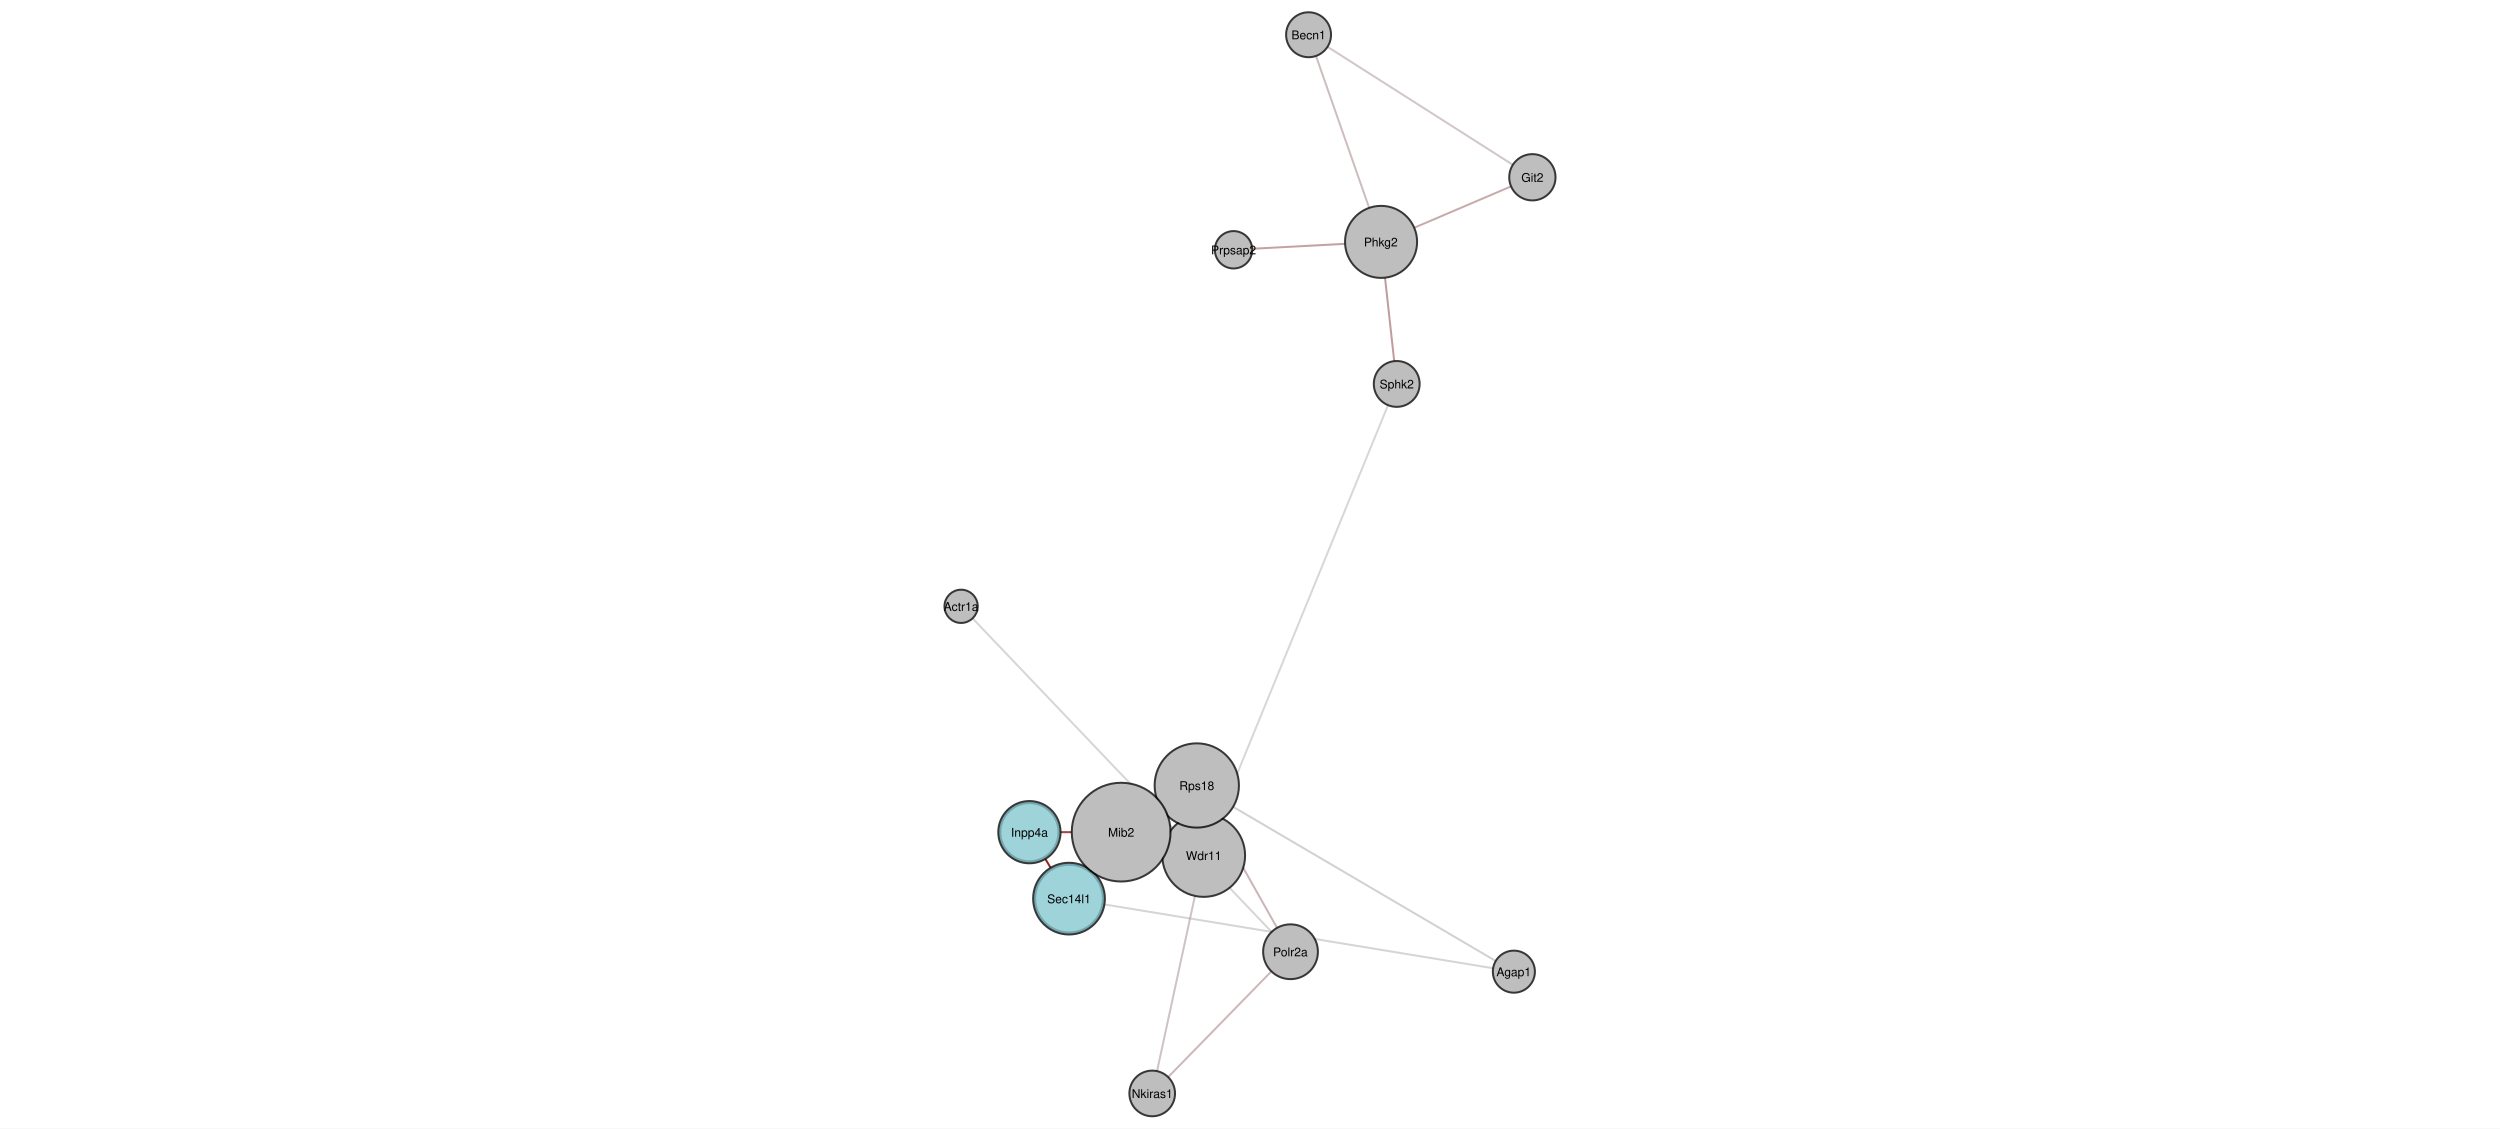
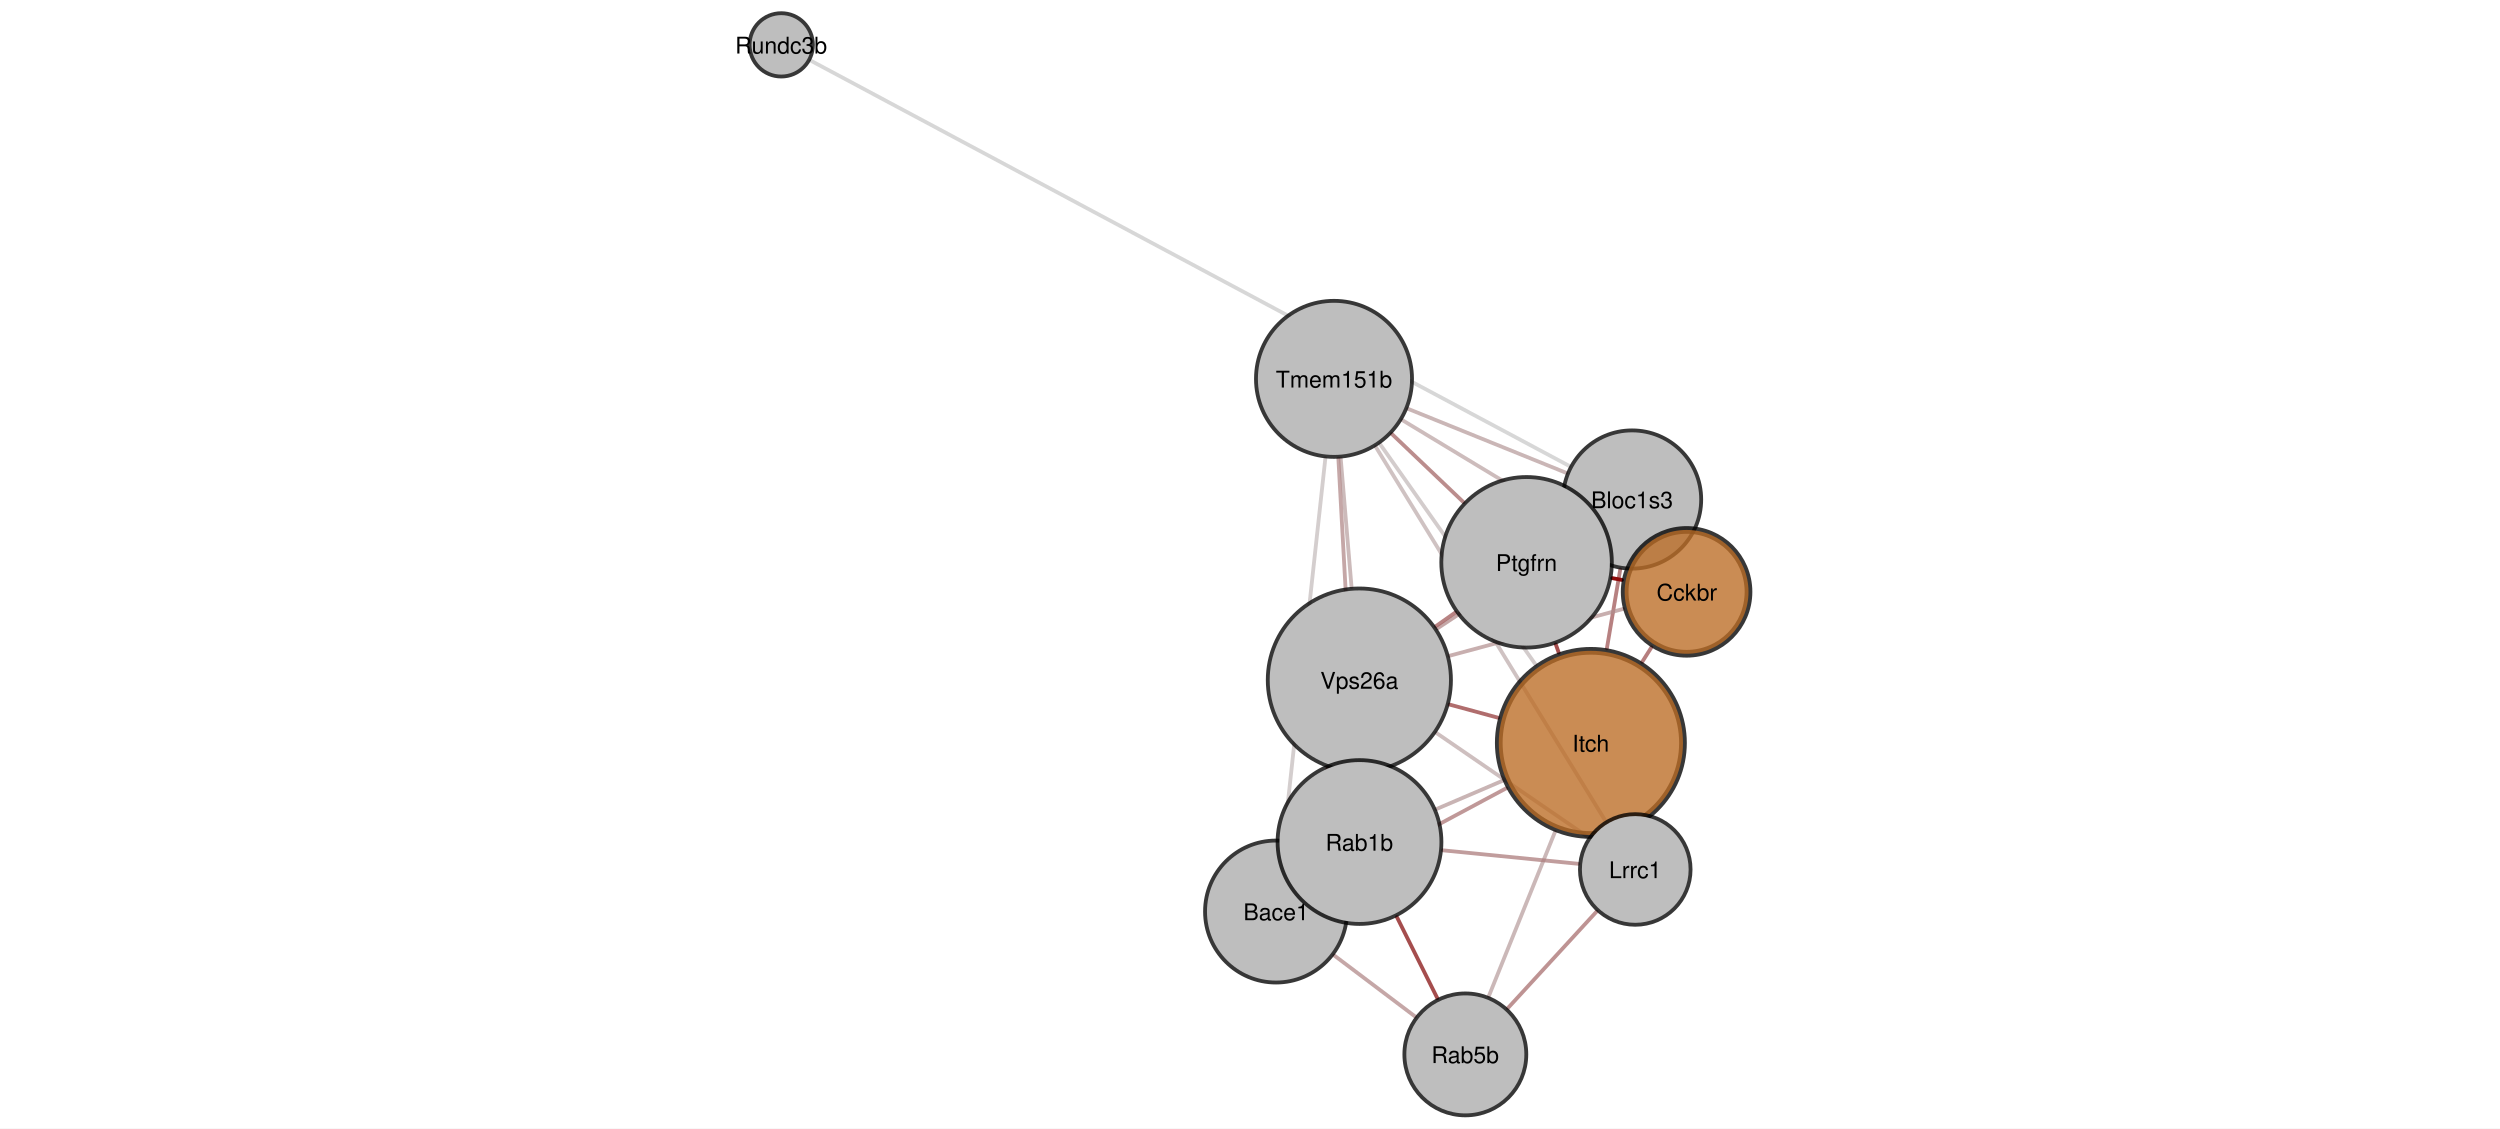
<svg xmlns="http://www.w3.org/2000/svg" version="1.1" baseProfile="full" x="0px" y="0px" width="1513px" height="683px" viewBox="0 0 1513 683">
  <g stroke-linejoin="miter" stroke-dashoffset="0" stroke-dasharray="none" stroke-width="1" stroke-miterlimit="10" stroke-linecap="square">
    <g fill-opacity="1" fill-rule="nonzero" stroke="none" fill="#ffffff">
      <path d="M 0 0 L 1513 0 L 1513 683 L 0 683 L 0 0 z" />
    </g>
-     <g transform="matrix(0.6097178, 0, 0, 0.6097178, 751.7478, 385.3696)">
-       <g stroke-linejoin="round" stroke-width="2" stroke-linecap="round" fill="none" stroke-opacity="0.714" stroke="#b08a8a">
-         <path d="M 266.037 -446.669 L 171.688 -406.382" />
-       </g>
-     </g>
-     <g transform="matrix(0.6097178, 0, 0, 0.6097178, 751.7478, 385.3696)">
-       <g stroke-linejoin="round" stroke-width="2" stroke-linecap="round" fill="none" stroke-opacity="0.651" stroke="#b8a9a9">
-         <path d="M 267.863 -468.953 L 85.571 -585.049" />
-       </g>
-     </g>
-     <g transform="matrix(0.6097178, 0, 0, 0.6097178, 751.7478, 385.3696)">
-       <g stroke-linejoin="round" stroke-width="2" stroke-linecap="round" fill="none" stroke-opacity="0.733" stroke="#ad8080">
-         <path d="M 101.199 -389.988 L 10.976 -385.16" />
-       </g>
-     </g>
-     <g transform="matrix(0.6097178, 0, 0, 0.6097178, 751.7478, 385.3696)">
-       <g stroke-linejoin="round" stroke-width="2" stroke-linecap="round" fill="none" stroke-opacity="0.745" stroke="#ac7b7b">
-         <path d="M 150.83 -274.558 L 141.919 -355.426" />
-       </g>
-     </g>
-     <g transform="matrix(0.6097178, 0, 0, 0.6097178, 751.7478, 385.3696)">
+     <g transform="matrix(1.161167, 0, 0, 1.161167, 860.8608, 394.9098)">
+       <g stroke-linejoin="round" stroke-width="2" stroke-linecap="round" fill="none" stroke-opacity="0.725" stroke="#af8686">
+         <path d="M -3.796 189.718 L -45.976 157.887" />
+       </g>
+     </g>
+     <g transform="matrix(1.161167, 0, 0, 1.161167, 860.8608, 394.9098)">
+       <g stroke-linejoin="round" stroke-width="2" stroke-linecap="round" fill="none" stroke-opacity="0.886" stroke="#9a3737">
+         <path d="M -13.318 137.867 L 7.744 180.129" />
+       </g>
+     </g>
+     <g transform="matrix(1.161167, 0, 0, 1.161167, 860.8608, 394.9098)">
+       <g stroke-linejoin="round" stroke-width="2" stroke-linecap="round" fill="none" stroke-opacity="0.686" stroke="#b49898">
+         <path d="M 69.097 93.483 L 34.607 179.064" />
+       </g>
+     </g>
+     <g transform="matrix(1.161167, 0, 0, 1.161167, 860.8608, 394.9098)">
+       <g stroke-linejoin="round" stroke-width="2" stroke-linecap="round" fill="none" stroke-opacity="0.765" stroke="#aa7272">
+         <path d="M 90.744 135.027 L 44.528 185.327" />
+       </g>
+     </g>
+     <g transform="matrix(1.161167, 0, 0, 1.161167, 860.8608, 394.9098)">
+       <g stroke-linejoin="round" stroke-width="2" stroke-linecap="round" fill="none" stroke-opacity="0.839" stroke="#a04f4f">
+         <path d="M -63.437 99.25 L -49.383 60.206" />
+       </g>
+     </g>
+     <g transform="matrix(1.161167, 0, 0, 1.161167, 860.8608, 394.9098)">
+       <g stroke-linejoin="round" stroke-width="2" stroke-linecap="round" fill="none" stroke-opacity="0.941" stroke="#931d1d">
+         <path d="M -66.374 126.727 L -47.111 110.682" />
+       </g>
+     </g>
+     <g transform="matrix(1.161167, 0, 0, 1.161167, 860.8608, 394.9098)">
+       <g stroke-linejoin="round" stroke-width="2" stroke-linecap="round" fill="none" stroke-opacity="0.753" stroke="#ab7777">
+         <path d="M 43.711 70.716 L -42.812 117.06" />
+       </g>
+     </g>
+     <g transform="matrix(1.161167, 0, 0, 1.161167, 860.8608, 394.9098)">
+       <g stroke-linejoin="round" stroke-width="2" stroke-linecap="round" fill="none" stroke-opacity="0.631" stroke="#bbb2b2">
+         <path d="M -50.601 -101.219 L -72.195 97.228" />
+       </g>
+     </g>
+     <g transform="matrix(1.161167, 0, 0, 1.161167, 860.8608, 394.9098)">
+       <g stroke-linejoin="round" stroke-width="2" stroke-linecap="round" fill="none" stroke-opacity="0.722" stroke="#af8787">
+         <path d="M 78.391 -59.313 L 7.756 -12.549" />
+       </g>
+     </g>
+     <g transform="matrix(1.161167, 0, 0, 1.161167, 860.8608, 394.9098)">
+       <g stroke-linejoin="round" stroke-width="2" stroke-linecap="round" fill="none" stroke-opacity="1" stroke="#8b0000">
+         <path d="M 93.319 -70.263 L 77.446 -60.816" />
+       </g>
+     </g>
+     <g transform="matrix(1.161167, 0, 0, 1.161167, 860.8608, 394.9098)">
+       <g stroke-linejoin="round" stroke-width="2" stroke-linecap="round" fill="none" stroke-opacity="0.8" stroke="#a56262">
+         <path d="M 96.131 -2.191 L 103.081 -43.248" />
+       </g>
+     </g>
+     <g transform="matrix(1.161167, 0, 0, 1.161167, 860.8608, 394.9098)">
      <g stroke-linejoin="round" stroke-width="2" stroke-linecap="round" fill="none" stroke-opacity="0.608" stroke="#bebebe">
-         <path d="M 144.437 -228.987 L -22.227 178.137" />
-       </g>
-     </g>
-     <g transform="matrix(0.6097178, 0, 0, 0.6097178, 751.7478, 385.3696)">
-       <g stroke-linejoin="round" stroke-width="2" stroke-linecap="round" fill="none" stroke-opacity="0.675" stroke="#b59e9e">
-         <path d="M 125.754 -426.635 L 73.623 -575.579" />
-       </g>
-     </g>
-     <g transform="matrix(0.6097178, 0, 0, 0.6097178, 751.7478, 385.3696)">
-       <g stroke-linejoin="round" stroke-width="2" stroke-linecap="round" fill="none" stroke-opacity="0.627" stroke="#bcb5b5">
-         <path d="M 250.859 321.345 L -8.101 169.299" />
-       </g>
-     </g>
-     <g transform="matrix(0.6097178, 0, 0, 0.6097178, 751.7478, 385.3696)">
-       <g stroke-linejoin="round" stroke-width="2" stroke-linecap="round" fill="none" stroke-opacity="0.616" stroke="#bdbbbb">
-         <path d="M 248.138 328.875 L -135.745 265.859" />
-       </g>
-     </g>
-     <g transform="matrix(0.6097178, 0, 0, 0.6097178, 751.7478, 385.3696)">
-       <g stroke-linejoin="round" stroke-width="2" stroke-linecap="round" fill="none" stroke-opacity="0.686" stroke="#b49999">
-         <path d="M -72.758 436.372 L 28.339 332.808" />
-       </g>
-     </g>
-     <g transform="matrix(0.6097178, 0, 0, 0.6097178, 751.7478, 385.3696)">
+         <path d="M -318.757 -308.468 L 76.608 -97.198" />
+       </g>
+     </g>
+     <g transform="matrix(1.161167, 0, 0, 1.161167, 860.8608, 394.9098)">
+       <g stroke-linejoin="round" stroke-width="2" stroke-linecap="round" fill="none" stroke-opacity="0.69" stroke="#b39696">
+         <path d="M -7.478 -127.003 L 74.943 -93.641" />
+       </g>
+     </g>
+     <g transform="matrix(1.161167, 0, 0, 1.161167, 860.8608, 394.9098)">
+       <g stroke-linejoin="round" stroke-width="2" stroke-linecap="round" fill="none" stroke-opacity="0.796" stroke="#a66464">
+         <path d="M 17.127 -20.864 L 6.965 -13.707" />
+       </g>
+     </g>
+     <g transform="matrix(1.161167, 0, 0, 1.161167, 860.8608, 394.9098)">
+       <g stroke-linejoin="round" stroke-width="2" stroke-linecap="round" fill="none" stroke-opacity="0.761" stroke="#aa7474">
+         <path d="M -32.844 55.077 L -32.837 63.086" />
+       </g>
+     </g>
+     <g transform="matrix(1.161167, 0, 0, 1.161167, 860.8608, 394.9098)">
+       <g stroke-linejoin="round" stroke-width="2" stroke-linecap="round" fill="none" stroke-opacity="0.835" stroke="#a05050">
+         <path d="M 39.533 34.009 L 14.152 27.12" />
+       </g>
+     </g>
+     <g transform="matrix(1.161167, 0, 0, 1.161167, 860.8608, 394.9098)">
+       <g stroke-linejoin="round" stroke-width="2" stroke-linecap="round" fill="none" stroke-opacity="0.671" stroke="#b69f9f">
+         <path d="M 86.334 96.189 L 7.298 41.934" />
+       </g>
+     </g>
+     <g transform="matrix(1.161167, 0, 0, 1.161167, 860.8608, 394.9098)">
+       <g stroke-linejoin="round" stroke-width="2" stroke-linecap="round" fill="none" stroke-opacity="0.682" stroke="#b49a9a">
+         <path d="M -42.6 -101.121 L -36.967 -34.208" />
+       </g>
+     </g>
+     <g transform="matrix(1.161167, 0, 0, 1.161167, 860.8608, 394.9098)">
+       <g stroke-linejoin="round" stroke-width="2" stroke-linecap="round" fill="none" stroke-opacity="0.706" stroke="#b18e8e">
+         <path d="M 104.589 -22.704 L 14.174 1.669" />
+       </g>
+     </g>
+     <g transform="matrix(1.161167, 0, 0, 1.161167, 860.8608, 394.9098)">
+       <g stroke-linejoin="round" stroke-width="2" stroke-linecap="round" fill="none" stroke-opacity="0.639" stroke="#baafaf">
+         <path d="M 58.96 6.254 L -22.076 -108.595" />
+       </g>
+     </g>
+     <g transform="matrix(1.161167, 0, 0, 1.161167, 860.8608, 394.9098)">
+       <g stroke-linejoin="round" stroke-width="2" stroke-linecap="round" fill="none" stroke-opacity="0.804" stroke="#a45f5f">
+         <path d="M 114.549 4.872 L 119.333 -2.678" />
+       </g>
+     </g>
+     <g transform="matrix(1.161167, 0, 0, 1.161167, 860.8608, 394.9098)">
+       <g stroke-linejoin="round" stroke-width="2" stroke-linecap="round" fill="none" stroke-opacity="0.886" stroke="#9a3737">
+         <path d="M 69.513 -4.222 L 71.017 0.004" />
+       </g>
+     </g>
+     <g transform="matrix(1.161167, 0, 0, 1.161167, 860.8608, 394.9098)">
+       <g stroke-linejoin="round" stroke-width="2" stroke-linecap="round" fill="none" stroke-opacity="0.698" stroke="#b29393">
+         <path d="M 7.354 81.562 L 41.826 66.796" />
+       </g>
+     </g>
+     <g transform="matrix(1.161167, 0, 0, 1.161167, 860.8608, 394.9098)">
+       <g stroke-linejoin="round" stroke-width="2" stroke-linecap="round" fill="none" stroke-opacity="0.984" stroke="#8d0808">
+         <path d="M 98.955 -38.774 L 103.977 -37.846" />
+       </g>
+     </g>
+     <g transform="matrix(1.161167, 0, 0, 1.161167, 860.8608, 394.9098)">
+       <g stroke-linejoin="round" stroke-width="2" stroke-linecap="round" fill="none" stroke-opacity="0.678" stroke="#b59c9c">
+         <path d="M -10.435 -121.093 L 108.344 -49.341" />
+       </g>
+     </g>
+     <g transform="matrix(1.161167, 0, 0, 1.161167, 860.8608, 394.9098)">
+       <g stroke-linejoin="round" stroke-width="2" stroke-linecap="round" fill="none" stroke-opacity="0.745" stroke="#ac7c7c">
+         <path d="M 10.668 103.091 L 81.245 110.114" />
+       </g>
+     </g>
+     <g transform="matrix(1.161167, 0, 0, 1.161167, 860.8608, 394.9098)">
+       <g stroke-linejoin="round" stroke-width="2" stroke-linecap="round" fill="none" stroke-opacity="0.725" stroke="#af8686">
+         <path d="M -35.207 55.143 L -43.804 -101.037" />
+       </g>
+     </g>
+     <g transform="matrix(1.161167, 0, 0, 1.161167, 860.8608, 394.9098)">
+       <g stroke-linejoin="round" stroke-width="2" stroke-linecap="round" fill="none" stroke-opacity="0.776" stroke="#a86d6d">
+         <path d="M 21.376 -78.364 L -15.929 -113.9" />
+       </g>
+     </g>
+     <g transform="matrix(1.161167, 0, 0, 1.161167, 860.8608, 394.9098)">
      <g stroke-linejoin="round" stroke-width="2" stroke-linecap="round" fill="none" stroke-opacity="0.663" stroke="#b7a3a3">
-         <path d="M -47.07 258.215 L -84.276 430.181" />
-       </g>
-     </g>
-     <g transform="matrix(0.6097178, 0, 0, 0.6097178, 751.7478, 385.3696)">
-       <g stroke-linejoin="round" stroke-width="2" stroke-linecap="round" fill="none" stroke-opacity="0.949" stroke="#911818">
-         <path d="M -194.829 221.366 L -190.583 228.494" />
-       </g>
-     </g>
-     <g transform="matrix(0.6097178, 0, 0, 0.6097178, 751.7478, 385.3696)">
-       <g stroke-linejoin="round" stroke-width="2" stroke-linecap="round" fill="none" stroke-opacity="0.933" stroke="#942121">
-         <path d="M -150.95 233.272 L -149.275 231.136" />
-       </g>
-     </g>
-     <g transform="matrix(0.6097178, 0, 0, 0.6097178, 751.7478, 385.3696)">
-       <g stroke-linejoin="round" stroke-width="2" stroke-linecap="round" fill="none" stroke-opacity="0.898" stroke="#983232">
-         <path d="M -179.259 193.953 L -170.098 193.949" />
-       </g>
-     </g>
-     <g transform="matrix(0.6097178, 0, 0, 0.6097178, 751.7478, 385.3696)">
-       <g stroke-linejoin="round" stroke-width="2" stroke-linecap="round" fill="none" stroke-opacity="1" stroke="#8b0000">
-         <path d="M -42.305 175.204 L -40.821 190.233" />
-       </g>
-     </g>
-     <g transform="matrix(0.6097178, 0, 0, 0.6097178, 751.7478, 385.3696)">
-       <g stroke-linejoin="round" stroke-width="2" stroke-linecap="round" fill="none" stroke-opacity="0.922" stroke="#952525">
-         <path d="M -71.983 207.526 L -78.667 205.637" />
-       </g>
-     </g>
-     <g transform="matrix(0.6097178, 0, 0, 0.6097178, 751.7478, 385.3696)">
-       <g stroke-linejoin="round" stroke-width="2" stroke-linecap="round" fill="none" stroke-opacity="0.69" stroke="#b39696">
-         <path d="M -23.996 184.919 L 34.183 288.098" />
-       </g>
-     </g>
-     <g transform="matrix(0.6097178, 0, 0, 0.6097178, 751.7478, 385.3696)">
-       <g stroke-linejoin="round" stroke-width="2" stroke-linecap="round" fill="none" stroke-opacity="0.922" stroke="#952626">
-         <path d="M -77.543 167.675 L -81.475 170.1" />
-       </g>
-     </g>
-     <g transform="matrix(0.6097178, 0, 0, 0.6097178, 751.7478, 385.3696)">
-       <g stroke-linejoin="round" stroke-width="2" stroke-linecap="round" fill="none" stroke-opacity="0.612" stroke="#bebcbc">
-         <path d="M -266.876 -17.551 L 28.575 292.252" />
-       </g>
-     </g>
-     <g transform="matrix(0.6097178, 0, 0, 0.6097178, 751.7478, 385.3696)">
-       <g stroke-linejoin="round" stroke-width="4" stroke-linecap="round" fill="none" stroke-opacity="0.784" stroke="#000000">
-         <path d="M 310.041 -456.08 C 310.041 -443.949 300.207 -434.116 288.077 -434.116 C 275.946 -434.116 266.112 -443.949 266.112 -456.08 C 266.112 -468.211 275.946 -478.045 288.077 -478.045 C 300.207 -478.045 310.041 -468.211 310.041 -456.08 z" />
-       </g>
-     </g>
-     <g transform="matrix(0.6097178, 0, 0, 0.6097178, 751.7478, 385.3696)">
-       <g fill-opacity="1" fill-rule="nonzero" stroke="none" fill="#bebebe">
-         <path d="M 310.041 -456.08 C 310.041 -443.949 300.207 -434.116 288.077 -434.116 C 275.946 -434.116 266.112 -443.949 266.112 -456.08 C 266.112 -468.211 275.946 -478.045 288.077 -478.045 C 300.207 -478.045 310.041 -468.211 310.041 -456.08 z" />
-       </g>
-     </g>
-     <g transform="matrix(0.6097178, 0, 0, 0.6097178, 920.6841, 110.0439)">
-       <text fill-opacity="1" font-style="normal" font-family="Helvetica" font-weight="normal" stroke="none" fill="#000000" font-size="12" x="0" y="0">Git2</text>
-     </g>
-     <g transform="matrix(0.6097178, 0, 0, 0.6097178, 751.7478, 385.3696)">
-       <g stroke-linejoin="round" stroke-width="4" stroke-linecap="round" fill="none" stroke-opacity="0.784" stroke="#000000">
-         <path d="M 9.004 -384.116 C 9.004 -374.429 1.151 -366.575 -8.537 -366.575 C -18.224 -366.575 -26.077 -374.429 -26.077 -384.116 C -26.077 -393.803 -18.224 -401.657 -8.537 -401.657 C 1.151 -401.657 9.004 -393.803 9.004 -384.116 z" />
-       </g>
-     </g>
-     <g transform="matrix(0.6097178, 0, 0, 0.6097178, 751.7478, 385.3696)">
-       <g fill-opacity="1" fill-rule="nonzero" stroke="none" fill="#bebebe">
-         <path d="M 9.004 -384.116 C 9.004 -374.429 1.151 -366.575 -8.537 -366.575 C -18.224 -366.575 -26.077 -374.429 -26.077 -384.116 C -26.077 -393.803 -18.224 -401.657 -8.537 -401.657 C 1.151 -401.657 9.004 -393.803 9.004 -384.116 z" />
-       </g>
-     </g>
-     <g transform="matrix(0.6097178, 0, 0, 0.6097178, 732.917, 153.9217)">
-       <text fill-opacity="1" font-style="normal" font-family="Helvetica" font-weight="normal" stroke="none" fill="#000000" font-size="12" x="0" y="0">Prpsap2</text>
-     </g>
-     <g transform="matrix(0.6097178, 0, 0, 0.6097178, 751.7478, 385.3696)">
-       <g stroke-linejoin="round" stroke-width="4" stroke-linecap="round" fill="none" stroke-opacity="0.784" stroke="#000000">
-         <path d="M 175.173 -250.959 C 175.173 -238.952 165.439 -229.217 153.431 -229.217 C 141.423 -229.217 131.689 -238.952 131.689 -250.959 C 131.689 -262.967 141.423 -272.701 153.431 -272.701 C 165.439 -272.701 175.173 -262.967 175.173 -250.959 z" />
-       </g>
-     </g>
-     <g transform="matrix(0.6097178, 0, 0, 0.6097178, 751.7478, 385.3696)">
-       <g fill-opacity="1" fill-rule="nonzero" stroke="none" fill="#bebebe">
-         <path d="M 175.173 -250.959 C 175.173 -238.952 165.439 -229.217 153.431 -229.217 C 141.423 -229.217 131.689 -238.952 131.689 -250.959 C 131.689 -262.967 141.423 -272.701 153.431 -272.701 C 165.439 -272.701 175.173 -262.967 175.173 -250.959 z" />
-       </g>
-     </g>
-     <g transform="matrix(0.6097178, 0, 0, 0.6097178, 834.9245, 235.1098)">
-       <text fill-opacity="1" font-style="normal" font-family="Helvetica" font-weight="normal" stroke="none" fill="#000000" font-size="12" x="0" y="0">Sphk2</text>
-     </g>
-     <g transform="matrix(0.6097178, 0, 0, 0.6097178, 751.7478, 385.3696)">
-       <g stroke-linejoin="round" stroke-width="4" stroke-linecap="round" fill="none" stroke-opacity="0.784" stroke="#000000">
-         <path d="M 87.216 -597.558 C 87.216 -585.802 77.686 -576.272 65.93 -576.272 C 54.175 -576.272 44.645 -585.802 44.645 -597.558 C 44.645 -609.314 54.175 -618.844 65.93 -618.844 C 77.686 -618.844 87.216 -609.314 87.216 -597.558 z" />
-       </g>
-     </g>
-     <g transform="matrix(0.6097178, 0, 0, 0.6097178, 751.7478, 385.3696)">
-       <g fill-opacity="1" fill-rule="nonzero" stroke="none" fill="#bebebe">
-         <path d="M 87.216 -597.558 C 87.216 -585.802 77.686 -576.272 65.93 -576.272 C 54.175 -576.272 44.645 -585.802 44.645 -597.558 C 44.645 -609.314 54.175 -618.844 65.93 -618.844 C 77.686 -618.844 87.216 -609.314 87.216 -597.558 z" />
-       </g>
-     </g>
-     <g transform="matrix(0.6097178, 0, 0, 0.6097178, 781.5738, 23.78231)">
-       <text fill-opacity="1" font-style="normal" font-family="Helvetica" font-weight="normal" stroke="none" fill="#000000" font-size="12" x="0" y="0">Becn1</text>
-     </g>
-     <g transform="matrix(0.6097178, 0, 0, 0.6097178, 751.7478, 385.3696)">
-       <g stroke-linejoin="round" stroke-width="4" stroke-linecap="round" fill="none" stroke-opacity="0.784" stroke="#000000">
-         <path d="M 289.583 332.417 C 289.583 343.389 280.688 352.284 269.716 352.284 C 258.743 352.284 249.849 343.389 249.849 332.417 C 249.849 321.445 258.743 312.55 269.716 312.55 C 280.688 312.55 289.583 321.445 289.583 332.417 z" />
-       </g>
-     </g>
-     <g transform="matrix(0.6097178, 0, 0, 0.6097178, 751.7478, 385.3696)">
-       <g fill-opacity="1" fill-rule="nonzero" stroke="none" fill="#bebebe">
-         <path d="M 289.583 332.417 C 289.583 343.389 280.688 352.284 269.716 352.284 C 258.743 352.284 249.849 343.389 249.849 332.417 C 249.849 321.445 258.743 312.55 269.716 312.55 C 280.688 312.55 289.583 321.445 289.583 332.417 z" />
-       </g>
-     </g>
-     <g transform="matrix(0.6097178, 0, 0, 0.6097178, 905.6198, 590.8045)">
-       <text fill-opacity="1" font-style="normal" font-family="Helvetica" font-weight="normal" stroke="none" fill="#000000" font-size="12" x="0" y="0">Agap1</text>
-     </g>
-     <g transform="matrix(0.6097178, 0, 0, 0.6097178, 751.7478, 385.3696)">
-       <g stroke-linejoin="round" stroke-width="4" stroke-linecap="round" fill="none" stroke-opacity="0.784" stroke="#000000">
-         <path d="M 172.64 -391.952 C 172.64 -372.762 157.084 -357.205 137.893 -357.205 C 118.703 -357.205 103.147 -372.762 103.147 -391.952 C 103.147 -411.142 118.703 -426.699 137.893 -426.699 C 157.084 -426.699 172.64 -411.142 172.64 -391.952 z" />
-       </g>
-     </g>
-     <g transform="matrix(0.6097178, 0, 0, 0.6097178, 751.7478, 385.3696)">
-       <g fill-opacity="1" fill-rule="nonzero" stroke="none" fill="#bebebe">
-         <path d="M 172.64 -391.952 C 172.64 -372.762 157.084 -357.205 137.893 -357.205 C 118.703 -357.205 103.147 -372.762 103.147 -391.952 C 103.147 -411.142 118.703 -426.699 137.893 -426.699 C 157.084 -426.699 172.64 -411.142 172.64 -391.952 z" />
-       </g>
-     </g>
-     <g transform="matrix(0.6097178, 0, 0, 0.6097178, 825.4509, 149.1441)">
-       <text fill-opacity="1" font-style="normal" font-family="Helvetica" font-weight="normal" stroke="none" fill="#000000" font-size="12" x="0" y="0">Phkg2</text>
-     </g>
-     <g transform="matrix(0.6097178, 0, 0, 0.6097178, 751.7478, 385.3696)">
-       <g stroke-linejoin="round" stroke-width="4" stroke-linecap="round" fill="none" stroke-opacity="0.784" stroke="#000000">
-         <path d="M -67.629 453.294 C -67.629 465.25 -77.321 474.943 -89.277 474.943 C -101.233 474.943 -110.925 465.25 -110.925 453.294 C -110.925 441.338 -101.233 431.646 -89.277 431.646 C -77.321 431.646 -67.629 441.338 -67.629 453.294 z" />
-       </g>
-     </g>
-     <g transform="matrix(0.6097178, 0, 0, 0.6097178, 751.7478, 385.3696)">
-       <g fill-opacity="1" fill-rule="nonzero" stroke="none" fill="#bebebe">
-         <path d="M -67.629 453.294 C -67.629 465.25 -77.321 474.943 -89.277 474.943 C -101.233 474.943 -110.925 465.25 -110.925 453.294 C -110.925 441.338 -101.233 431.646 -89.277 431.646 C -77.321 431.646 -67.629 441.338 -67.629 453.294 z" />
-       </g>
-     </g>
-     <g transform="matrix(0.6097178, 0, 0, 0.6097178, 684.9135, 664.5057)">
-       <text fill-opacity="1" font-style="normal" font-family="Helvetica" font-weight="normal" stroke="none" fill="#000000" font-size="12" x="0" y="0">Nkiras1</text>
-     </g>
-     <g transform="matrix(0.6097178, 0, 0, 0.6097178, 751.7478, 385.3696)">
-       <g stroke-linejoin="round" stroke-width="4" stroke-linecap="round" fill="none" stroke-opacity="0.784" stroke="#000000">
-         <path d="M -137.262 259.931 C -137.262 279.036 -152.75 294.524 -171.855 294.524 C -190.96 294.524 -206.448 279.036 -206.448 259.931 C -206.448 240.826 -190.96 225.338 -171.855 225.338 C -152.75 225.338 -137.262 240.826 -137.262 259.931 z" />
-       </g>
-     </g>
-     <g transform="matrix(0.6097178, 0, 0, 0.6097178, 751.7478, 385.3696)">
-       <g fill-opacity="0.784" fill-rule="nonzero" stroke="none" fill="#84c7d0">
-         <path d="M -137.262 259.931 C -137.262 279.036 -152.75 294.524 -171.855 294.524 C -190.96 294.524 -206.448 279.036 -206.448 259.931 C -206.448 240.826 -190.96 225.338 -171.855 225.338 C -152.75 225.338 -137.262 240.826 -137.262 259.931 z" />
-       </g>
-     </g>
-     <g transform="matrix(0.6097178, 0, 0, 0.6097178, 633.7445, 546.6087)">
-       <text fill-opacity="1" font-style="normal" font-family="Helvetica" font-weight="normal" stroke="none" fill="#000000" font-size="12" x="0" y="0">Sec14l1</text>
-     </g>
-     <g transform="matrix(0.6097178, 0, 0, 0.6097178, 751.7478, 385.3696)">
-       <g stroke-linejoin="round" stroke-width="4" stroke-linecap="round" fill="none" stroke-opacity="0.784" stroke="#000000">
-         <path d="M -181.259 193.967 C -181.259 210.476 -194.643 223.859 -211.152 223.859 C -227.661 223.859 -241.045 210.476 -241.045 193.967 C -241.045 177.457 -227.661 164.074 -211.152 164.074 C -194.643 164.074 -181.259 177.457 -181.259 193.967 z" />
-       </g>
-     </g>
-     <g transform="matrix(0.6097178, 0, 0, 0.6097178, 751.7478, 385.3696)">
-       <g fill-opacity="0.784" fill-rule="nonzero" stroke="none" fill="#84c7d0">
-         <path d="M -181.259 193.967 C -181.259 210.476 -194.643 223.859 -211.152 223.859 C -227.661 223.859 -241.045 210.476 -241.045 193.967 C -241.045 177.457 -227.661 164.074 -211.152 164.074 C -194.643 164.074 -181.259 177.457 -181.259 193.967 z" />
-       </g>
-     </g>
-     <g transform="matrix(0.6097178, 0, 0, 0.6097178, 611.8154, 506.389)">
-       <text fill-opacity="1" font-style="normal" font-family="Helvetica" font-weight="normal" stroke="none" fill="#000000" font-size="12" x="0" y="0">Inpp4a</text>
-     </g>
-     <g transform="matrix(0.6097178, 0, 0, 0.6097178, 751.7478, 385.3696)">
-       <g stroke-linejoin="round" stroke-width="4" stroke-linecap="round" fill="none" stroke-opacity="0.784" stroke="#000000">
-         <path d="M 1.913 217.084 C 1.913 239.221 -16.033 257.167 -38.17 257.167 C -60.308 257.167 -78.254 239.221 -78.254 217.084 C -78.254 194.946 -60.308 177 -38.17 177 C -16.033 177 1.913 194.946 1.913 217.084 z" />
-       </g>
-     </g>
-     <g transform="matrix(0.6097178, 0, 0, 0.6097178, 751.7478, 385.3696)">
-       <g fill-opacity="1" fill-rule="nonzero" stroke="none" fill="#bebebe">
-         <path d="M 1.913 217.084 C 1.913 239.221 -16.033 257.167 -38.17 257.167 C -60.308 257.167 -78.254 239.221 -78.254 217.084 C -78.254 194.946 -60.308 177 -38.17 177 C -16.033 177 1.913 194.946 1.913 217.084 z" />
-       </g>
-     </g>
-     <g transform="matrix(0.6097178, 0, 0, 0.6097178, 717.6999, 520.4839)">
-       <text fill-opacity="1" font-style="normal" font-family="Helvetica" font-weight="normal" stroke="none" fill="#000000" font-size="12" x="0" y="0">Wdr11</text>
-     </g>
-     <g transform="matrix(0.6097178, 0, 0, 0.6097178, 751.7478, 385.3696)">
-       <g stroke-linejoin="round" stroke-width="4" stroke-linecap="round" fill="none" stroke-opacity="0.784" stroke="#000000">
-         <path d="M -4.206 147.617 C -4.206 170.163 -22.483 188.44 -45.029 188.44 C -67.575 188.44 -85.852 170.163 -85.852 147.617 C -85.852 125.071 -67.575 106.794 -45.029 106.794 C -22.483 106.794 -4.206 125.071 -4.206 147.617 z" />
-       </g>
-     </g>
-     <g transform="matrix(0.6097178, 0, 0, 0.6097178, 751.7478, 385.3696)">
-       <g fill-opacity="1" fill-rule="nonzero" stroke="none" fill="#bebebe">
-         <path d="M -4.206 147.617 C -4.206 170.163 -22.483 188.44 -45.029 188.44 C -67.575 188.44 -85.852 170.163 -85.852 147.617 C -85.852 125.071 -67.575 106.794 -45.029 106.794 C -22.483 106.794 -4.206 125.071 -4.206 147.617 z" />
-       </g>
-     </g>
-     <g transform="matrix(0.6097178, 0, 0, 0.6097178, 713.7182, 478.1288)">
-       <text fill-opacity="1" font-style="normal" font-family="Helvetica" font-weight="normal" stroke="none" fill="#000000" font-size="12" x="0" y="0">Rps18</text>
-     </g>
-     <g transform="matrix(0.6097178, 0, 0, 0.6097178, 751.7478, 385.3696)">
-       <g stroke-linejoin="round" stroke-width="4" stroke-linecap="round" fill="none" stroke-opacity="0.784" stroke="#000000">
-         <path d="M 74.202 312.644 C 74.202 327.102 62.481 338.823 48.023 338.823 C 33.565 338.823 21.844 327.102 21.844 312.644 C 21.844 298.186 33.565 286.465 48.023 286.465 C 62.481 286.465 74.202 298.186 74.202 312.644 z" />
-       </g>
-     </g>
-     <g transform="matrix(0.6097178, 0, 0, 0.6097178, 751.7478, 385.3696)">
-       <g fill-opacity="1" fill-rule="nonzero" stroke="none" fill="#bebebe">
-         <path d="M 74.202 312.644 C 74.202 327.102 62.481 338.823 48.023 338.823 C 33.565 338.823 21.844 327.102 21.844 312.644 C 21.844 298.186 33.565 286.465 48.023 286.465 C 62.481 286.465 74.202 298.186 74.202 312.644 z" />
-       </g>
-     </g>
-     <g transform="matrix(0.6097178, 0, 0, 0.6097178, 770.4534, 578.7488)">
-       <text fill-opacity="1" font-style="normal" font-family="Helvetica" font-weight="normal" stroke="none" fill="#000000" font-size="12" x="0" y="0">Polr2a</text>
-     </g>
-     <g transform="matrix(0.6097178, 0, 0, 0.6097178, 751.7478, 385.3696)">
-       <g stroke-linejoin="round" stroke-width="4" stroke-linecap="round" fill="none" stroke-opacity="0.784" stroke="#000000">
-         <path d="M -72.098 193.927 C -72.098 220.436 -93.588 241.927 -120.098 241.927 C -146.607 241.927 -168.098 220.436 -168.098 193.927 C -168.098 167.417 -146.607 145.927 -120.098 145.927 C -93.588 145.927 -72.098 167.417 -72.098 193.927 z" />
-       </g>
-     </g>
-     <g transform="matrix(0.6097178, 0, 0, 0.6097178, 751.7478, 385.3696)">
-       <g fill-opacity="1" fill-rule="nonzero" stroke="none" fill="#bebebe">
-         <path d="M -72.098 193.927 C -72.098 220.436 -93.588 241.927 -120.098 241.927 C -146.607 241.927 -168.098 220.436 -168.098 193.927 C -168.098 167.417 -146.607 145.927 -120.098 145.927 C -93.588 145.927 -72.098 167.417 -72.098 193.927 z" />
-       </g>
-     </g>
-     <g transform="matrix(0.6097178, 0, 0, 0.6097178, 670.5928, 506.3645)">
-       <text fill-opacity="1" font-style="normal" font-family="Helvetica" font-weight="normal" stroke="none" fill="#000000" font-size="12" x="0" y="0">Mib2</text>
-     </g>
-     <g transform="matrix(0.6097178, 0, 0, 0.6097178, 751.7478, 385.3696)">
-       <g stroke-linejoin="round" stroke-width="4" stroke-linecap="round" fill="none" stroke-opacity="0.784" stroke="#000000">
-         <path d="M -263.453 -30.216 C -263.453 -21.655 -270.393 -14.716 -278.953 -14.716 C -287.513 -14.716 -294.453 -21.655 -294.453 -30.216 C -294.453 -38.776 -287.513 -45.716 -278.953 -45.716 C -270.393 -45.716 -263.453 -38.776 -263.453 -30.216 z" />
-       </g>
-     </g>
-     <g transform="matrix(0.6097178, 0, 0, 0.6097178, 751.7478, 385.3696)">
-       <g fill-opacity="1" fill-rule="nonzero" stroke="none" fill="#bebebe">
-         <path d="M -263.453 -30.216 C -263.453 -21.655 -270.393 -14.716 -278.953 -14.716 C -287.513 -14.716 -294.453 -21.655 -294.453 -30.216 C -294.453 -38.776 -287.513 -45.716 -278.953 -45.716 C -270.393 -45.716 -263.453 -38.776 -263.453 -30.216 z" />
-       </g>
-     </g>
-     <g transform="matrix(0.6097178, 0, 0, 0.6097178, 571.0921, 369.7011)">
-       <text fill-opacity="1" font-style="normal" font-family="Helvetica" font-weight="normal" stroke="none" fill="#000000" font-size="12" x="0" y="0">Actr1a</text>
+         <path d="M 95.316 87.654 L -24.294 -107.133" />
+       </g>
+     </g>
+     <g transform="matrix(1.161167, 0, 0, 1.161167, 860.8608, 394.9098)">
+       <g stroke-linejoin="round" stroke-width="4" stroke-linecap="round" fill="none" stroke-opacity="0.784" stroke="#000000">
+         <path d="M 53.126 209.455 C 53.126 226.447 39.351 240.222 22.359 240.222 C 5.367 240.222 -8.407 226.447 -8.407 209.455 C -8.407 192.464 5.367 178.689 22.359 178.689 C 39.351 178.689 53.126 192.464 53.126 209.455 z" />
+       </g>
+     </g>
+     <g transform="matrix(1.161167, 0, 0, 1.161167, 860.8608, 394.9098)">
+       <g fill-opacity="1" fill-rule="nonzero" stroke="none" fill="#bebebe">
+         <path d="M 53.126 209.455 C 53.126 226.447 39.351 240.222 22.359 240.222 C 5.367 240.222 -8.407 226.447 -8.407 209.455 C -8.407 192.464 5.367 178.689 22.359 178.689 C 39.351 178.689 53.126 192.464 53.126 209.455 z" />
+       </g>
+     </g>
+     <g transform="matrix(1.161167, 0, 0, 1.161167, 866.2933, 643.3683)">
+       <text fill-opacity="1" font-style="normal" font-family="Helvetica" font-weight="normal" stroke="none" fill="#000000" font-size="12" x="0" y="0">Rab5b</text>
+     </g>
+     <g transform="matrix(1.161167, 0, 0, 1.161167, 860.8608, 394.9098)">
+       <g stroke-linejoin="round" stroke-width="4" stroke-linecap="round" fill="none" stroke-opacity="0.784" stroke="#000000">
+         <path d="M -40.31 135 C -40.31 154.88 -56.425 170.995 -76.305 170.995 C -96.184 170.995 -112.3 154.88 -112.3 135 C -112.3 115.121 -96.184 99.005 -76.305 99.005 C -56.425 99.005 -40.31 115.121 -40.31 135 z" />
+       </g>
+     </g>
+     <g transform="matrix(1.161167, 0, 0, 1.161167, 860.8608, 394.9098)">
+       <g fill-opacity="1" fill-rule="nonzero" stroke="none" fill="#bebebe">
+         <path d="M -40.31 135 C -40.31 154.88 -56.425 170.995 -76.305 170.995 C -96.184 170.995 -112.3 154.88 -112.3 135 C -112.3 115.121 -96.184 99.005 -76.305 99.005 C -56.425 99.005 -40.31 115.121 -40.31 135 z" />
+       </g>
+     </g>
+     <g transform="matrix(1.161167, 0, 0, 1.161167, 752.5036, 556.9132)">
+       <text fill-opacity="1" font-style="normal" font-family="Helvetica" font-weight="normal" stroke="none" fill="#000000" font-size="12" x="0" y="0">Bace1</text>
+     </g>
+     <g transform="matrix(1.161167, 0, 0, 1.161167, 860.8608, 394.9098)">
+       <g stroke-linejoin="round" stroke-width="4" stroke-linecap="round" fill="none" stroke-opacity="0.784" stroke="#000000">
+         <path d="M 144.281 -79.75 C 144.281 -60.408 128.601 -44.729 109.26 -44.729 C 89.918 -44.729 74.238 -60.408 74.238 -79.75 C 74.238 -99.092 89.918 -114.771 109.26 -114.771 C 128.601 -114.771 144.281 -99.092 144.281 -79.75 z" />
+       </g>
+     </g>
+     <g transform="matrix(1.161167, 0, 0, 1.161167, 860.8608, 394.9098)">
+       <g fill-opacity="1" fill-rule="nonzero" stroke="none" fill="#bebebe">
+         <path d="M 144.281 -79.75 C 144.281 -60.408 128.601 -44.729 109.26 -44.729 C 89.918 -44.729 74.238 -60.408 74.238 -79.75 C 74.238 -99.092 89.918 -114.771 109.26 -114.771 C 128.601 -114.771 144.281 -99.092 144.281 -79.75 z" />
+       </g>
+     </g>
+     <g transform="matrix(1.161167, 0, 0, 1.161167, 962.9436, 307.5523)">
+       <text fill-opacity="1" font-style="normal" font-family="Helvetica" font-weight="normal" stroke="none" fill="#000000" font-size="12" x="0" y="0">Bloc1s3</text>
+     </g>
+     <g transform="matrix(1.161167, 0, 0, 1.161167, 860.8608, 394.9098)">
+       <g stroke-linejoin="round" stroke-width="4" stroke-linecap="round" fill="none" stroke-opacity="0.784" stroke="#000000">
+         <path d="M 13.854 14.353 C 13.854 40.163 -7.069 61.086 -32.879 61.086 C -58.689 61.086 -79.612 40.163 -79.612 14.353 C -79.612 -11.456 -58.689 -32.38 -32.879 -32.38 C -7.069 -32.38 13.854 -11.456 13.854 14.353 z" />
+       </g>
+     </g>
+     <g transform="matrix(1.161167, 0, 0, 1.161167, 860.8608, 394.9098)">
+       <g fill-opacity="1" fill-rule="nonzero" stroke="none" fill="#bebebe">
+         <path d="M 13.854 14.353 C 13.854 40.163 -7.069 61.086 -32.879 61.086 C -58.689 61.086 -79.612 40.163 -79.612 14.353 C -79.612 -11.456 -58.689 -32.38 -32.879 -32.38 C -7.069 -32.38 13.854 -11.456 13.854 14.353 z" />
+       </g>
+     </g>
+     <g transform="matrix(1.161167, 0, 0, 1.161167, 799.0536, 416.8222)">
+       <text fill-opacity="1" font-style="normal" font-family="Helvetica" font-weight="normal" stroke="none" fill="#000000" font-size="12" x="0" y="0">Vps26a</text>
+     </g>
+     <g transform="matrix(1.161167, 0, 0, 1.161167, 860.8608, 394.9098)">
+       <g stroke-linejoin="round" stroke-width="4" stroke-linecap="round" fill="none" stroke-opacity="0.784" stroke="#000000">
+         <path d="M 135.787 47.108 C 135.787 73.617 114.296 95.108 87.787 95.108 C 61.277 95.108 39.787 73.617 39.787 47.108 C 39.787 20.598 61.277 -0.892 87.787 -0.892 C 114.296 -0.892 135.787 20.598 135.787 47.108 z" />
+       </g>
+     </g>
+     <g transform="matrix(1.161167, 0, 0, 1.161167, 860.8608, 394.9098)">
+       <g fill-opacity="0.784" fill-rule="nonzero" stroke="none" fill="#bc6c25">
+         <path d="M 135.787 47.108 C 135.787 73.617 114.296 95.108 87.787 95.108 C 61.277 95.108 39.787 73.617 39.787 47.108 C 39.787 20.598 61.277 -0.892 87.787 -0.892 C 114.296 -0.892 135.787 20.598 135.787 47.108 z" />
+       </g>
+     </g>
+     <g transform="matrix(1.161167, 0, 0, 1.161167, 951.5664, 454.8552)">
+       <text fill-opacity="1" font-style="normal" font-family="Helvetica" font-weight="normal" stroke="none" fill="#000000" font-size="12" x="0" y="0">Itch</text>
+     </g>
+     <g transform="matrix(1.161167, 0, 0, 1.161167, 860.8608, 394.9098)">
+       <g stroke-linejoin="round" stroke-width="4" stroke-linecap="round" fill="none" stroke-opacity="0.784" stroke="#000000">
+         <path d="M 169.94 -31.623 C 169.94 -13.803 155.494 0.643 137.674 0.643 C 119.854 0.643 105.408 -13.803 105.408 -31.623 C 105.408 -49.443 119.854 -63.889 137.674 -63.889 C 155.494 -63.889 169.94 -49.443 169.94 -31.623 z" />
+       </g>
+     </g>
+     <g transform="matrix(1.161167, 0, 0, 1.161167, 860.8608, 394.9098)">
+       <g fill-opacity="0.784" fill-rule="nonzero" stroke="none" fill="#bc6c25">
+         <path d="M 169.94 -31.623 C 169.94 -13.803 155.494 0.643 137.674 0.643 C 119.854 0.643 105.408 -13.803 105.408 -31.623 C 105.408 -49.443 119.854 -63.889 137.674 -63.889 C 155.494 -63.889 169.94 -49.443 169.94 -31.623 z" />
+       </g>
+     </g>
+     <g transform="matrix(1.161167, 0, 0, 1.161167, 1002.53, 363.4357)">
+       <text fill-opacity="1" font-style="normal" font-family="Helvetica" font-weight="normal" stroke="none" fill="#000000" font-size="12" x="0" y="0">Cckbr</text>
+     </g>
+     <g transform="matrix(1.161167, 0, 0, 1.161167, 860.8608, 394.9098)">
+       <g stroke-linejoin="round" stroke-width="4" stroke-linecap="round" fill="none" stroke-opacity="0.784" stroke="#000000">
+         <path d="M -318.691 -316.715 C -318.691 -308.155 -325.631 -301.215 -334.191 -301.215 C -342.752 -301.215 -349.691 -308.155 -349.691 -316.715 C -349.691 -325.276 -342.752 -332.215 -334.191 -332.215 C -325.631 -332.215 -318.691 -325.276 -318.691 -316.715 z" />
+       </g>
+     </g>
+     <g transform="matrix(1.161167, 0, 0, 1.161167, 860.8608, 394.9098)">
+       <g fill-opacity="1" fill-rule="nonzero" stroke="none" fill="#bebebe">
+         <path d="M -318.691 -316.715 C -318.691 -308.155 -325.631 -301.215 -334.191 -301.215 C -342.752 -301.215 -349.691 -308.155 -349.691 -316.715 C -349.691 -325.276 -342.752 -332.215 -334.191 -332.215 C -325.631 -332.215 -318.691 -325.276 -318.691 -316.715 z" />
+       </g>
+     </g>
+     <g transform="matrix(1.161167, 0, 0, 1.161167, 444.9202, 32.39609)">
+       <text fill-opacity="1" font-style="normal" font-family="Helvetica" font-weight="normal" stroke="none" fill="#000000" font-size="12" x="0" y="0">Rundc3b</text>
+     </g>
+     <g transform="matrix(1.161167, 0, 0, 1.161167, 860.8608, 394.9098)">
+       <g stroke-linejoin="round" stroke-width="4" stroke-linecap="round" fill="none" stroke-opacity="0.784" stroke="#000000">
+         <path d="M 8.883 98.765 C 8.883 121.789 -9.781 140.454 -32.805 140.454 C -55.83 140.454 -74.494 121.789 -74.494 98.765 C -74.494 75.741 -55.83 57.077 -32.805 57.077 C -9.781 57.077 8.883 75.741 8.883 98.765 z" />
+       </g>
+     </g>
+     <g transform="matrix(1.161167, 0, 0, 1.161167, 860.8608, 394.9098)">
+       <g fill-opacity="1" fill-rule="nonzero" stroke="none" fill="#bebebe">
+         <path d="M 8.883 98.765 C 8.883 121.789 -9.781 140.454 -32.805 140.454 C -55.83 140.454 -74.494 121.789 -74.494 98.765 C -74.494 75.741 -55.83 57.077 -32.805 57.077 C -9.781 57.077 8.883 75.741 8.883 98.765 z" />
+       </g>
+     </g>
+     <g transform="matrix(1.161167, 0, 0, 1.161167, 802.2379, 514.8384)">
+       <text fill-opacity="1" font-style="normal" font-family="Helvetica" font-weight="normal" stroke="none" fill="#000000" font-size="12" x="0" y="0">Rab1b</text>
+     </g>
+     <g transform="matrix(1.161167, 0, 0, 1.161167, 860.8608, 394.9098)">
+       <g stroke-linejoin="round" stroke-width="4" stroke-linecap="round" fill="none" stroke-opacity="0.784" stroke="#000000">
+         <path d="M -6.434 -142.635 C -6.434 -120.731 -24.191 -102.974 -46.094 -102.974 C -67.998 -102.974 -85.755 -120.731 -85.755 -142.635 C -85.755 -164.538 -67.998 -182.295 -46.094 -182.295 C -24.191 -182.295 -6.434 -164.538 -6.434 -142.635 z" />
+       </g>
+     </g>
+     <g transform="matrix(1.161167, 0, 0, 1.161167, 860.8608, 394.9098)">
+       <g fill-opacity="1" fill-rule="nonzero" stroke="none" fill="#bebebe">
+         <path d="M -6.434 -142.635 C -6.434 -120.731 -24.191 -102.974 -46.094 -102.974 C -67.998 -102.974 -85.755 -120.731 -85.755 -142.635 C -85.755 -164.538 -67.998 -182.295 -46.094 -182.295 C -24.191 -182.295 -6.434 -164.538 -6.434 -142.635 z" />
+       </g>
+     </g>
+     <g transform="matrix(1.161167, 0, 0, 1.161167, 772.1012, 234.5329)">
+       <text fill-opacity="1" font-style="normal" font-family="Helvetica" font-weight="normal" stroke="none" fill="#000000" font-size="12" x="0" y="0">Tmem151b</text>
+     </g>
+     <g transform="matrix(1.161167, 0, 0, 1.161167, 860.8608, 394.9098)">
+       <g stroke-linejoin="round" stroke-width="4" stroke-linecap="round" fill="none" stroke-opacity="0.784" stroke="#000000">
+         <path d="M 97.711 -47.026 C 97.711 -23.037 78.264 -3.59 54.275 -3.59 C 30.286 -3.59 10.839 -23.037 10.839 -47.026 C 10.839 -71.015 30.286 -90.462 54.275 -90.462 C 78.264 -90.462 97.711 -71.015 97.711 -47.026 z" />
+       </g>
+     </g>
+     <g transform="matrix(1.161167, 0, 0, 1.161167, 860.8608, 394.9098)">
+       <g fill-opacity="1" fill-rule="nonzero" stroke="none" fill="#bebebe">
+         <path d="M 97.711 -47.026 C 97.711 -23.037 78.264 -3.59 54.275 -3.59 C 30.286 -3.59 10.839 -23.037 10.839 -47.026 C 10.839 -71.015 30.286 -90.462 54.275 -90.462 C 78.264 -90.462 97.711 -71.015 97.711 -47.026 z" />
+       </g>
+     </g>
+     <g transform="matrix(1.161167, 0, 0, 1.161167, 905.2951, 345.5505)">
+       <text fill-opacity="1" font-style="normal" font-family="Helvetica" font-weight="normal" stroke="none" fill="#000000" font-size="12" x="0" y="0">Ptgfrn</text>
+     </g>
+     <g transform="matrix(1.161167, 0, 0, 1.161167, 860.8608, 394.9098)">
+       <g stroke-linejoin="round" stroke-width="4" stroke-linecap="round" fill="none" stroke-opacity="0.784" stroke="#000000">
+         <path d="M 138.743 113.067 C 138.743 128.433 126.287 140.889 110.921 140.889 C 95.555 140.889 83.099 128.433 83.099 113.067 C 83.099 97.701 95.555 85.245 110.921 85.245 C 126.287 85.245 138.743 97.701 138.743 113.067 z" />
+       </g>
+     </g>
+     <g transform="matrix(1.161167, 0, 0, 1.161167, 860.8608, 394.9098)">
+       <g fill-opacity="1" fill-rule="nonzero" stroke="none" fill="#bebebe">
+         <path d="M 138.743 113.067 C 138.743 128.433 126.287 140.889 110.921 140.889 C 95.555 140.889 83.099 128.433 83.099 113.067 C 83.099 97.701 95.555 85.245 110.921 85.245 C 126.287 85.245 138.743 97.701 138.743 113.067 z" />
+       </g>
+     </g>
+     <g transform="matrix(1.161167, 0, 0, 1.161167, 973.7857, 531.4453)">
+       <text fill-opacity="1" font-style="normal" font-family="Helvetica" font-weight="normal" stroke="none" fill="#000000" font-size="12" x="0" y="0">Lrrc1</text>
    </g>
  </g>
</svg>
